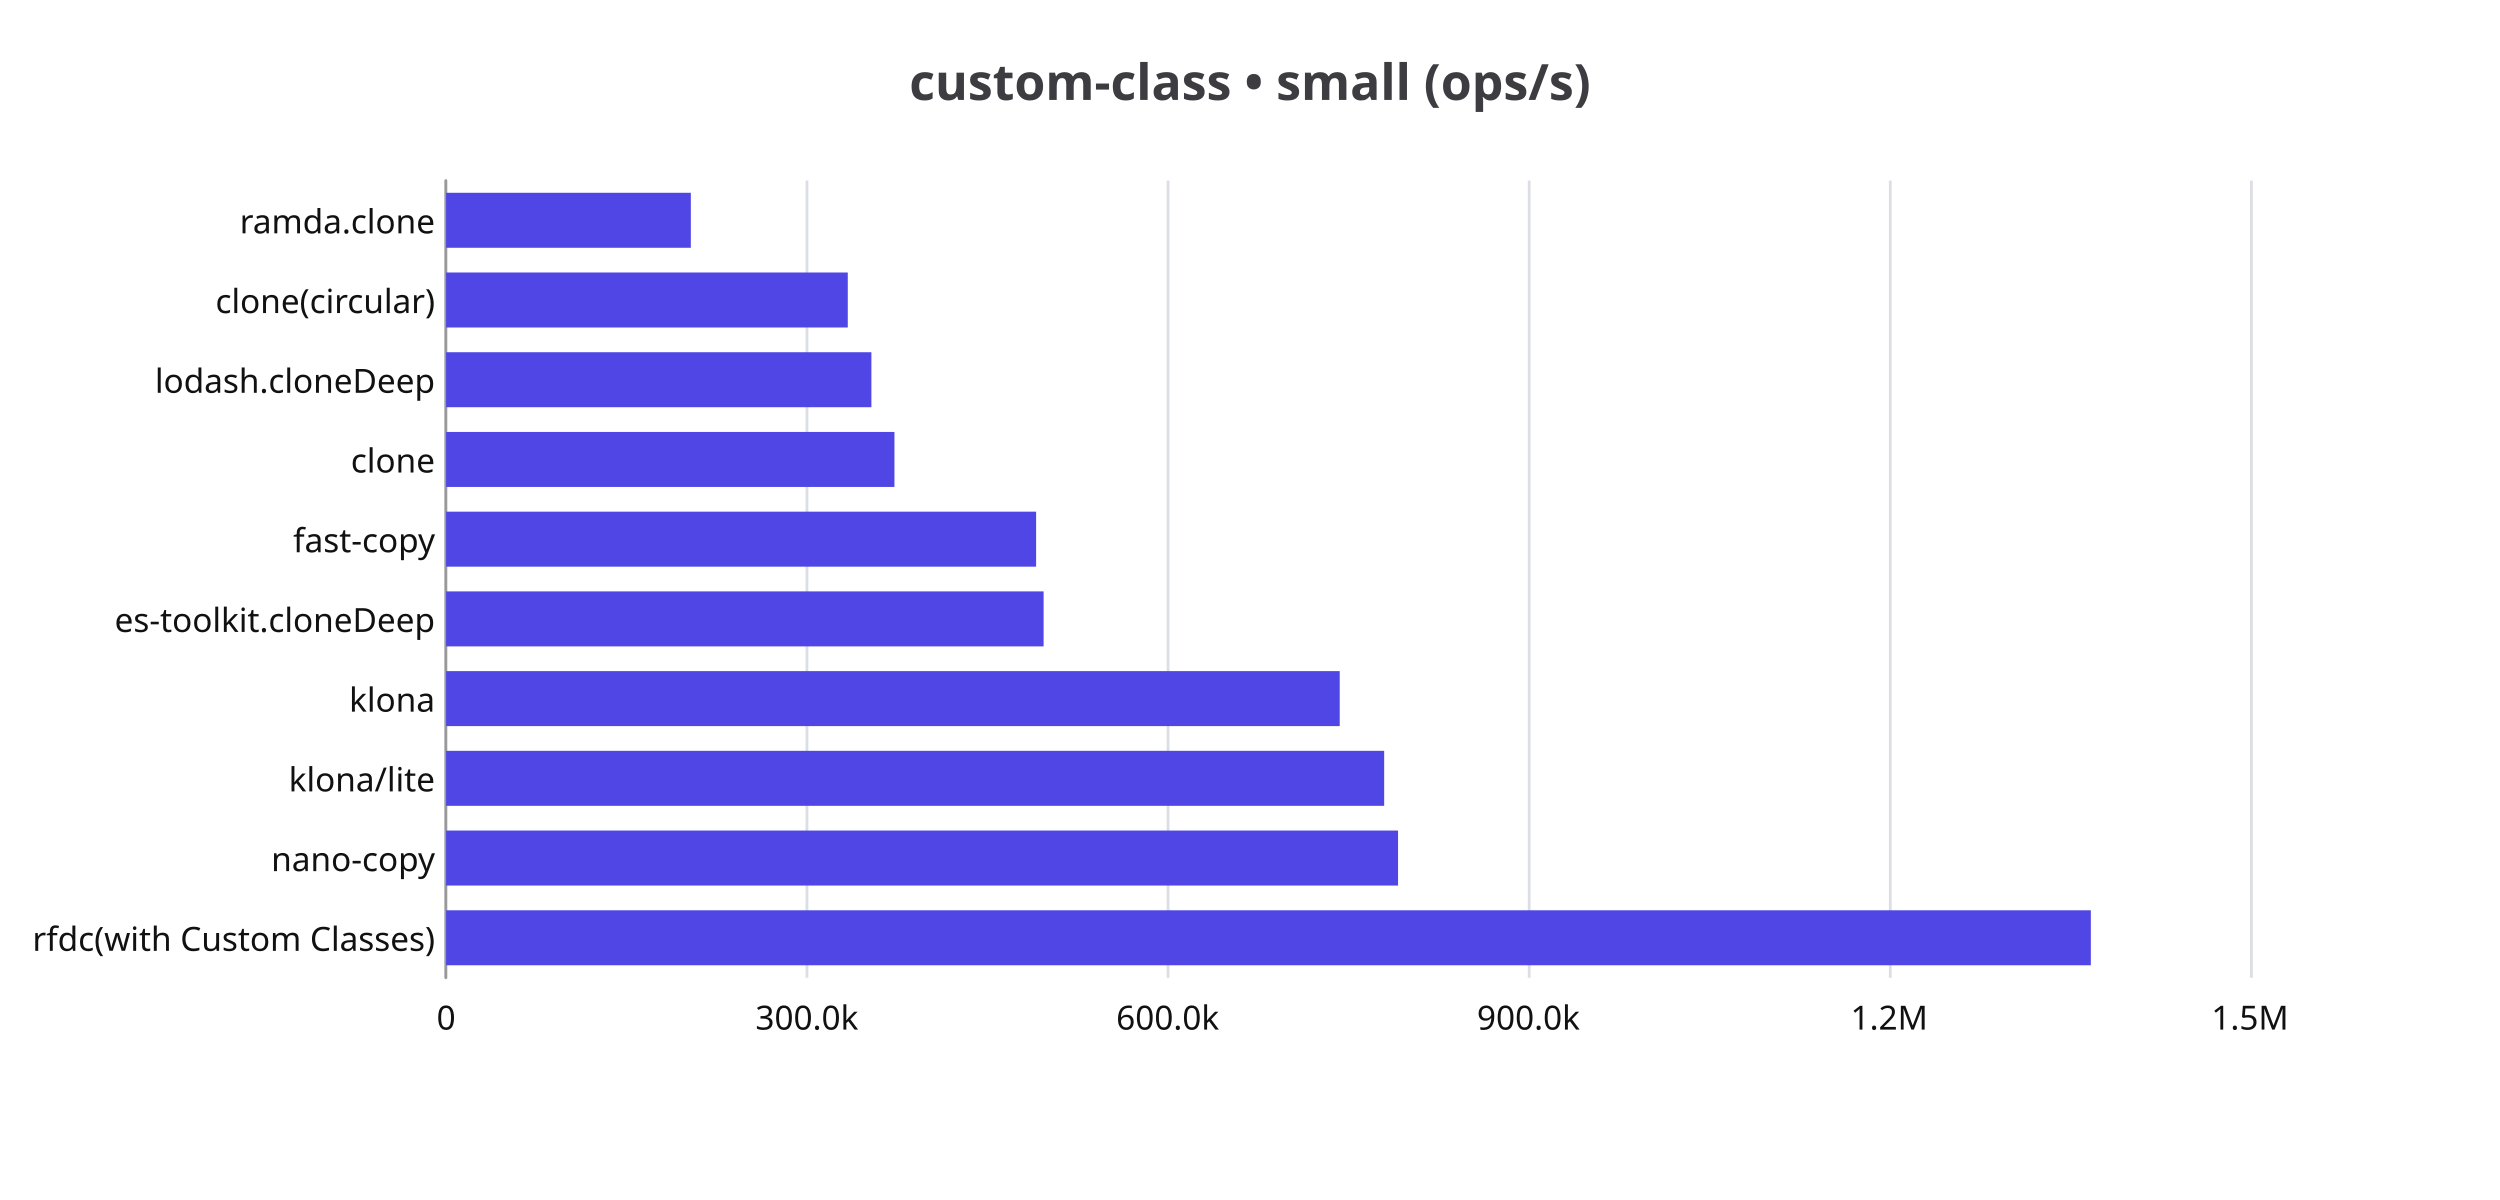
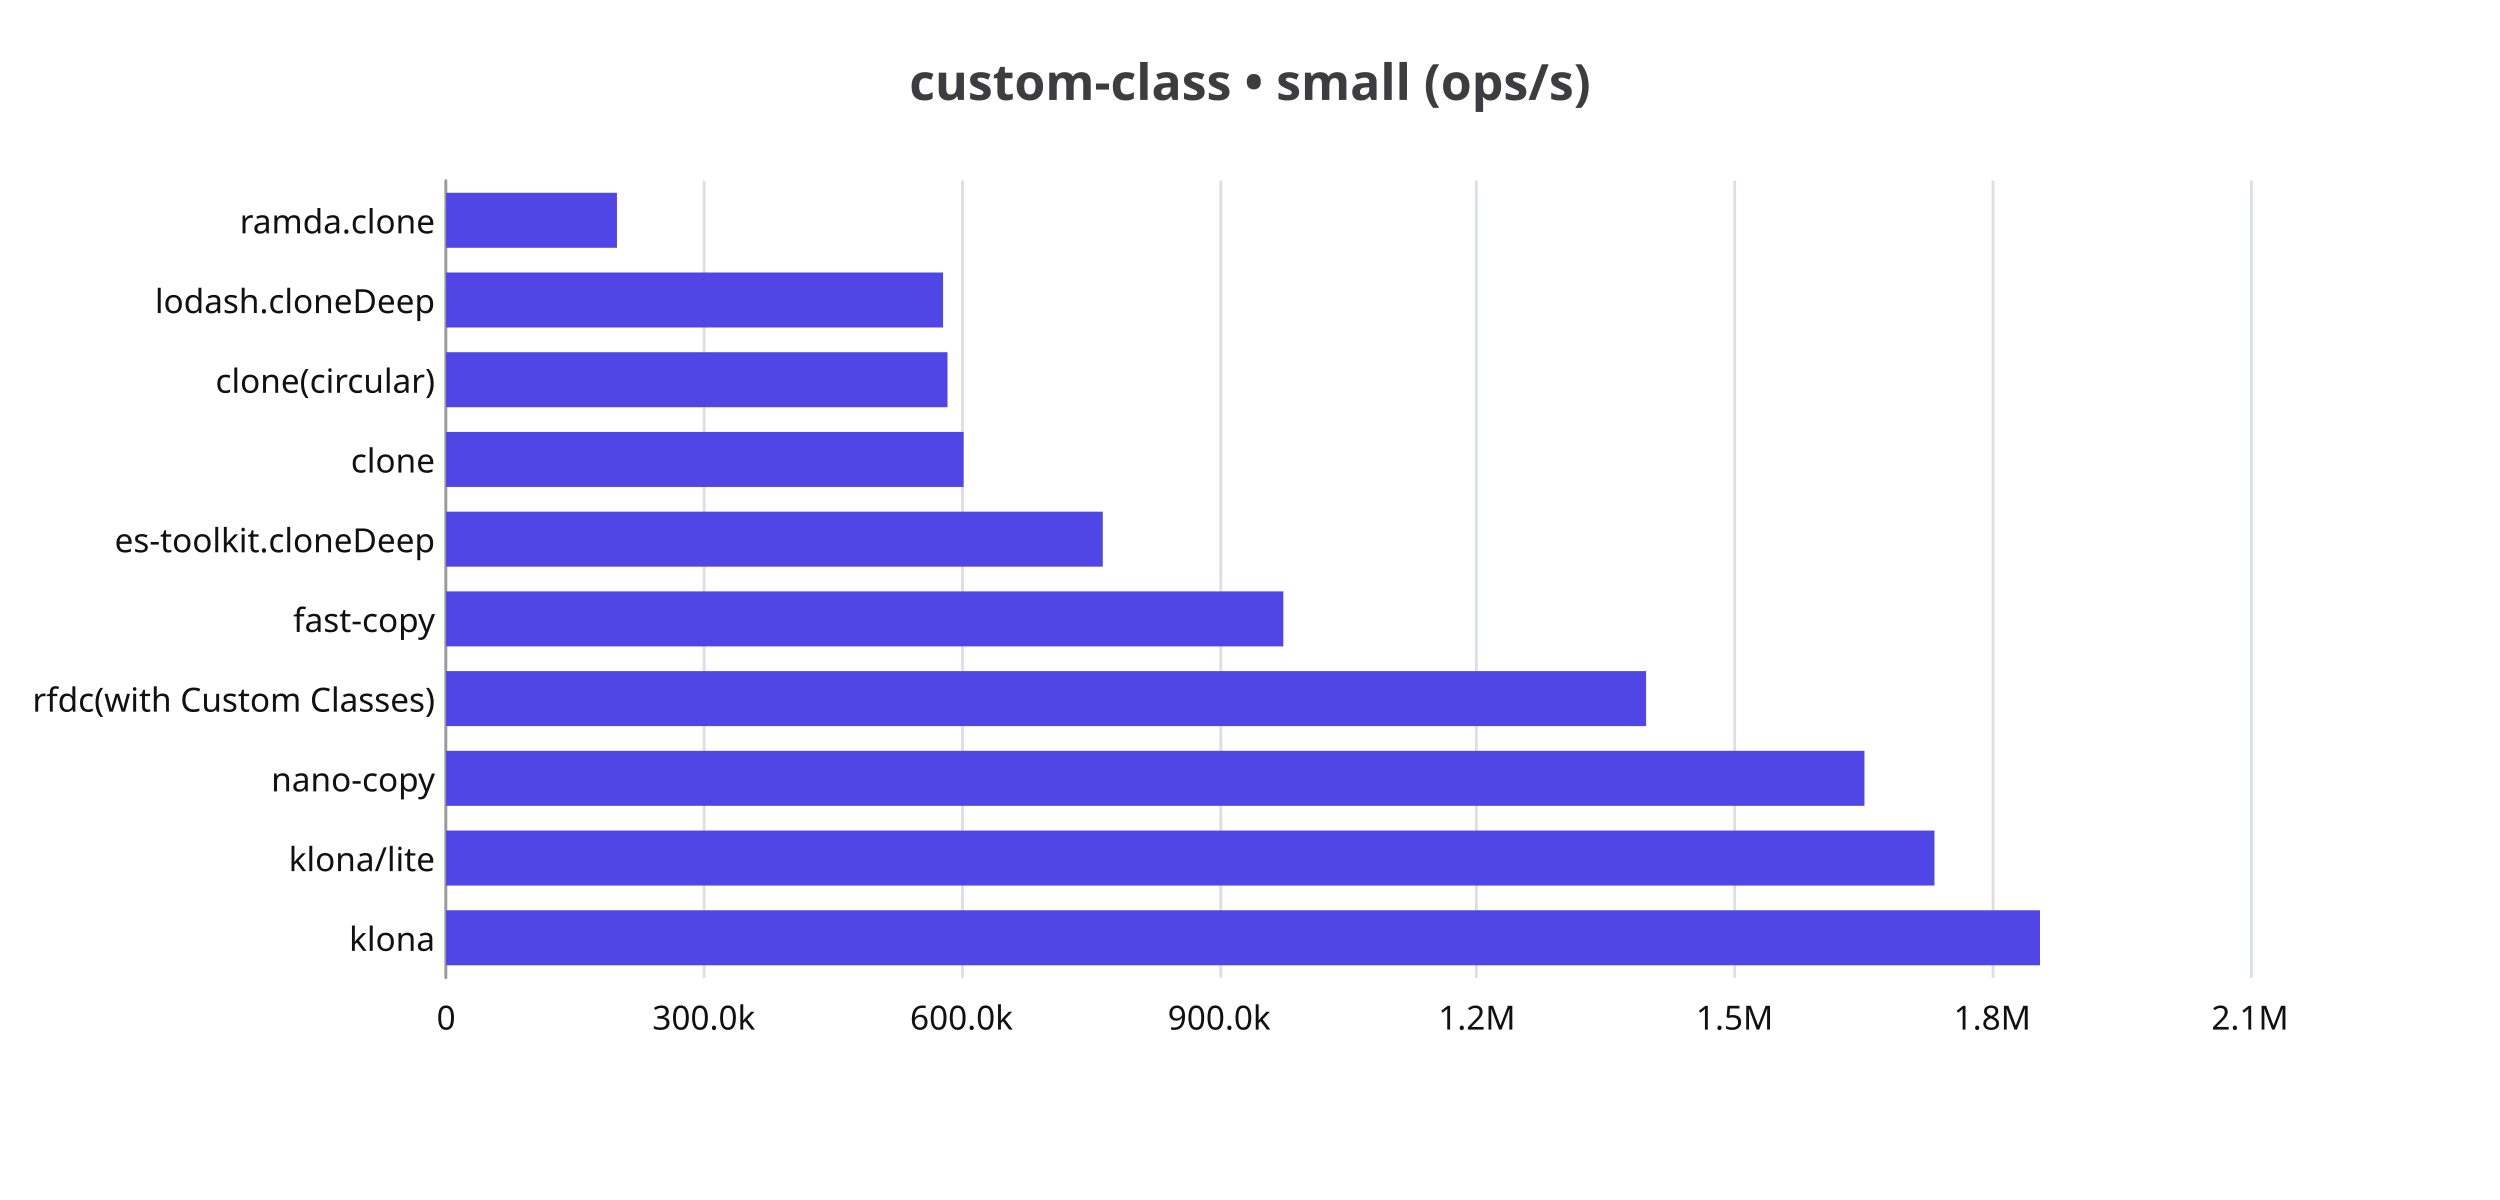
<svg xmlns="http://www.w3.org/2000/svg" width="900" height="432" version="1.1" baseProfile="full" viewBox="0 0 900 432">
  <rect width="900" height="432" x="0" y="0" fill="#ffffff" />
  <path d="M160.5 65L160.5 352" fill="none" pointer-events="visible" stroke="#dbdee4" class="zr8-cls-16" />
-   <path d="M290.5 65L290.5 352" fill="none" pointer-events="visible" stroke="#dbdee4" class="zr8-cls-16" />
-   <path d="M420.5 65L420.5 352" fill="none" pointer-events="visible" stroke="#dbdee4" class="zr8-cls-16" />
-   <path d="M550.5 65L550.5 352" fill="none" pointer-events="visible" stroke="#dbdee4" class="zr8-cls-16" />
-   <path d="M680.5 65L680.5 352" fill="none" pointer-events="visible" stroke="#dbdee4" class="zr8-cls-16" />
+   <path d="M253.5 65L253.5 352" fill="none" pointer-events="visible" stroke="#dbdee4" class="zr8-cls-16" />
+   <path d="M346.5 65L346.5 352" fill="none" pointer-events="visible" stroke="#dbdee4" class="zr8-cls-16" />
+   <path d="M439.5 65L439.5 352" fill="none" pointer-events="visible" stroke="#dbdee4" class="zr8-cls-16" />
+   <path d="M531.5 65L531.5 352" fill="none" pointer-events="visible" stroke="#dbdee4" class="zr8-cls-16" />
+   <path d="M624.5 65L624.5 352" fill="none" pointer-events="visible" stroke="#dbdee4" class="zr8-cls-16" />
+   <path d="M717.5 65L717.5 352" fill="none" pointer-events="visible" stroke="#dbdee4" class="zr8-cls-16" />
  <path d="M810.5 65L810.5 352" fill="none" pointer-events="visible" stroke="#dbdee4" class="zr8-cls-16" />
  <path d="M160.5 352L160.5 65" fill="none" pointer-events="visible" stroke="#999" stroke-linecap="round" class="zr8-cls-16" />
-   <text dominant-baseline="central" text-anchor="end" style="font-size:12px;font-family:Microsoft YaHei;" xml:space="preserve" transform="translate(156.6 337.65)" fill="#111">    rfdc(with Custom Classes)</text>
-   <text dominant-baseline="central" text-anchor="end" style="font-size:12px;font-family:Microsoft YaHei;" xml:space="preserve" transform="translate(156.6 308.95)" fill="#111">    nano-copy</text>
-   <text dominant-baseline="central" text-anchor="end" style="font-size:12px;font-family:Microsoft YaHei;" xml:space="preserve" transform="translate(156.6 280.25)" fill="#111">    klona/lite</text>
-   <text dominant-baseline="central" text-anchor="end" style="font-size:12px;font-family:Microsoft YaHei;" xml:space="preserve" transform="translate(156.6 251.55)" fill="#111">    klona</text>
-   <text dominant-baseline="central" text-anchor="end" style="font-size:12px;font-family:Microsoft YaHei;" xml:space="preserve" transform="translate(156.6 222.85)" fill="#111">    es-toolkit.cloneDeep</text>
-   <text dominant-baseline="central" text-anchor="end" style="font-size:12px;font-family:Microsoft YaHei;" xml:space="preserve" transform="translate(156.6 194.15)" fill="#111">    fast-copy</text>
+   <text dominant-baseline="central" text-anchor="end" style="font-size:12px;font-family:Microsoft YaHei;" xml:space="preserve" transform="translate(156.6 337.65)" fill="#111">    klona</text>
+   <text dominant-baseline="central" text-anchor="end" style="font-size:12px;font-family:Microsoft YaHei;" xml:space="preserve" transform="translate(156.6 308.95)" fill="#111">    klona/lite</text>
+   <text dominant-baseline="central" text-anchor="end" style="font-size:12px;font-family:Microsoft YaHei;" xml:space="preserve" transform="translate(156.6 280.25)" fill="#111">    nano-copy</text>
+   <text dominant-baseline="central" text-anchor="end" style="font-size:12px;font-family:Microsoft YaHei;" xml:space="preserve" transform="translate(156.6 251.55)" fill="#111">    rfdc(with Custom Classes)</text>
+   <text dominant-baseline="central" text-anchor="end" style="font-size:12px;font-family:Microsoft YaHei;" xml:space="preserve" transform="translate(156.6 222.85)" fill="#111">    fast-copy</text>
+   <text dominant-baseline="central" text-anchor="end" style="font-size:12px;font-family:Microsoft YaHei;" xml:space="preserve" transform="translate(156.6 194.15)" fill="#111">    es-toolkit.cloneDeep</text>
  <text dominant-baseline="central" text-anchor="end" style="font-size:12px;font-family:Microsoft YaHei;" xml:space="preserve" transform="translate(156.6 165.45)" fill="#111">    clone</text>
-   <text dominant-baseline="central" text-anchor="end" style="font-size:12px;font-family:Microsoft YaHei;" xml:space="preserve" transform="translate(156.6 136.75)" fill="#111">    lodash.cloneDeep</text>
-   <text dominant-baseline="central" text-anchor="end" style="font-size:12px;font-family:Microsoft YaHei;" xml:space="preserve" transform="translate(156.6 108.05)" fill="#111">    clone(circular)</text>
+   <text dominant-baseline="central" text-anchor="end" style="font-size:12px;font-family:Microsoft YaHei;" xml:space="preserve" transform="translate(156.6 136.75)" fill="#111">    clone(circular)</text>
+   <text dominant-baseline="central" text-anchor="end" style="font-size:12px;font-family:Microsoft YaHei;" xml:space="preserve" transform="translate(156.6 108.05)" fill="#111">    lodash.cloneDeep</text>
  <text dominant-baseline="central" text-anchor="end" style="font-size:12px;font-family:Microsoft YaHei;" xml:space="preserve" transform="translate(156.6 79.35)" fill="#111">    ramda.clone</text>
  <text dominant-baseline="central" text-anchor="middle" style="font-size:12px;font-family:Microsoft YaHei;" y="6" transform="translate(160.6 360)" fill="#111">0</text>
-   <text dominant-baseline="central" text-anchor="middle" style="font-size:12px;font-family:Microsoft YaHei;" y="6" transform="translate(290.48 360)" fill="#111">300.0k</text>
-   <text dominant-baseline="central" text-anchor="middle" style="font-size:12px;font-family:Microsoft YaHei;" y="6" transform="translate(420.36 360)" fill="#111">600.0k</text>
-   <text dominant-baseline="central" text-anchor="middle" style="font-size:12px;font-family:Microsoft YaHei;" y="6" transform="translate(550.24 360)" fill="#111">900.0k</text>
-   <text dominant-baseline="central" text-anchor="middle" style="font-size:12px;font-family:Microsoft YaHei;" y="6" transform="translate(680.12 360)" fill="#111">1.2M</text>
-   <text dominant-baseline="central" text-anchor="middle" style="font-size:12px;font-family:Microsoft YaHei;" y="6" transform="translate(810 360)" fill="#111">1.5M</text>
-   <path d="M160.6 327.7l592.1 0l0 19.8l-592.1 0Z" fill="#4F46E5" ecmeta_series_index="0" ecmeta_data_index="0" ecmeta_ssr_type="chart" class="zr8-cls-17" />
-   <path d="M160.6 299l342.7 0l0 19.8l-342.7 0Z" fill="#4F46E5" ecmeta_series_index="0" ecmeta_data_index="1" ecmeta_ssr_type="chart" class="zr8-cls-17" />
-   <path d="M160.6 270.3l337.7 0l0 19.8l-337.7 0Z" fill="#4F46E5" ecmeta_series_index="0" ecmeta_data_index="2" ecmeta_ssr_type="chart" class="zr8-cls-17" />
-   <path d="M160.6 241.6l321.7 0l0 19.8l-321.7 0Z" fill="#4F46E5" ecmeta_series_index="0" ecmeta_data_index="3" ecmeta_ssr_type="chart" class="zr8-cls-17" />
-   <path d="M160.6 212.9l215.1 0l0 19.8l-215.1 0Z" fill="#4F46E5" ecmeta_series_index="0" ecmeta_data_index="4" ecmeta_ssr_type="chart" class="zr8-cls-17" />
-   <path d="M160.6 184.2l212.4 0l0 19.8l-212.4 0Z" fill="#4F46E5" ecmeta_series_index="0" ecmeta_data_index="5" ecmeta_ssr_type="chart" class="zr8-cls-17" />
-   <path d="M160.6 155.5l161.4 0l0 19.8l-161.4 0Z" fill="#4F46E5" ecmeta_series_index="0" ecmeta_data_index="6" ecmeta_ssr_type="chart" class="zr8-cls-17" />
-   <path d="M160.6 126.8l153.1 0l0 19.8l-153.1 0Z" fill="#4F46E5" ecmeta_series_index="0" ecmeta_data_index="7" ecmeta_ssr_type="chart" class="zr8-cls-17" />
-   <path d="M160.6 98.1l144.6 0l0 19.8l-144.6 0Z" fill="#4F46E5" ecmeta_series_index="0" ecmeta_data_index="8" ecmeta_ssr_type="chart" class="zr8-cls-17" />
-   <path d="M160.6 69.4l88.1 0l0 19.8l-88.1 0Z" fill="#4F46E5" ecmeta_series_index="0" ecmeta_data_index="9" ecmeta_ssr_type="chart" class="zr8-cls-17" />
+   <text dominant-baseline="central" text-anchor="middle" style="font-size:12px;font-family:Microsoft YaHei;" y="6" transform="translate(253.3714 360)" fill="#111">300.0k</text>
+   <text dominant-baseline="central" text-anchor="middle" style="font-size:12px;font-family:Microsoft YaHei;" y="6" transform="translate(346.1429 360)" fill="#111">600.0k</text>
+   <text dominant-baseline="central" text-anchor="middle" style="font-size:12px;font-family:Microsoft YaHei;" y="6" transform="translate(438.9143 360)" fill="#111">900.0k</text>
+   <text dominant-baseline="central" text-anchor="middle" style="font-size:12px;font-family:Microsoft YaHei;" y="6" transform="translate(531.6857 360)" fill="#111">1.2M</text>
+   <text dominant-baseline="central" text-anchor="middle" style="font-size:12px;font-family:Microsoft YaHei;" y="6" transform="translate(624.4571 360)" fill="#111">1.5M</text>
+   <text dominant-baseline="central" text-anchor="middle" style="font-size:12px;font-family:Microsoft YaHei;" y="6" transform="translate(717.2286 360)" fill="#111">1.8M</text>
+   <text dominant-baseline="central" text-anchor="middle" style="font-size:12px;font-family:Microsoft YaHei;" y="6" transform="translate(810 360)" fill="#111">2.1M</text>
+   <path d="M160.6 327.7l573.8 0l0 19.8l-573.8 0Z" fill="#4F46E5" ecmeta_series_index="0" ecmeta_data_index="0" ecmeta_ssr_type="chart" class="zr8-cls-17" />
+   <path d="M160.6 299l535.8 0l0 19.8l-535.8 0Z" fill="#4F46E5" ecmeta_series_index="0" ecmeta_data_index="1" ecmeta_ssr_type="chart" class="zr8-cls-17" />
+   <path d="M160.6 270.3l510.6 0l0 19.8l-510.6 0Z" fill="#4F46E5" ecmeta_series_index="0" ecmeta_data_index="2" ecmeta_ssr_type="chart" class="zr8-cls-17" />
+   <path d="M160.6 241.6l432 0l0 19.8l-432 0Z" fill="#4F46E5" ecmeta_series_index="0" ecmeta_data_index="3" ecmeta_ssr_type="chart" class="zr8-cls-17" />
+   <path d="M160.6 212.9l301.4 0l0 19.8l-301.4 0Z" fill="#4F46E5" ecmeta_series_index="0" ecmeta_data_index="4" ecmeta_ssr_type="chart" class="zr8-cls-17" />
+   <path d="M160.6 184.2l236.4 0l0 19.8l-236.4 0Z" fill="#4F46E5" ecmeta_series_index="0" ecmeta_data_index="5" ecmeta_ssr_type="chart" class="zr8-cls-17" />
+   <path d="M160.6 155.5l186.3 0l0 19.8l-186.3 0Z" fill="#4F46E5" ecmeta_series_index="0" ecmeta_data_index="6" ecmeta_ssr_type="chart" class="zr8-cls-17" />
+   <path d="M160.6 126.8l180.5 0l0 19.8l-180.5 0Z" fill="#4F46E5" ecmeta_series_index="0" ecmeta_data_index="7" ecmeta_ssr_type="chart" class="zr8-cls-17" />
+   <path d="M160.6 98.1l178.9 0l0 19.8l-178.9 0Z" fill="#4F46E5" ecmeta_series_index="0" ecmeta_data_index="8" ecmeta_ssr_type="chart" class="zr8-cls-17" />
+   <path d="M160.6 69.4l61.5 0l0 19.8l-61.5 0Z" fill="#4F46E5" ecmeta_series_index="0" ecmeta_data_index="9" ecmeta_ssr_type="chart" class="zr8-cls-17" />
  <path d="M-122.6 -5l245.3 0l0 28l-245.3 0Z" transform="translate(450 20)" fill="rgb(0,0,0)" fill-opacity="0" stroke="#3c3c41" stroke-width="0" class="zr8-cls-16" />
  <text dominant-baseline="central" text-anchor="middle" style="font-size:18px;font-family:Microsoft YaHei;font-weight:bold;" xml:space="preserve" y="9" transform="translate(450 20)" fill="#3c3c41">custom-class • small (ops/s)</text>
  <style>
.zr8-cls-16:hover {
pointer-events:none;
}
.zr8-cls-17:hover {
cursor:pointer;
fill:rgba(86,77,251,1);
}



</style>
</svg>
